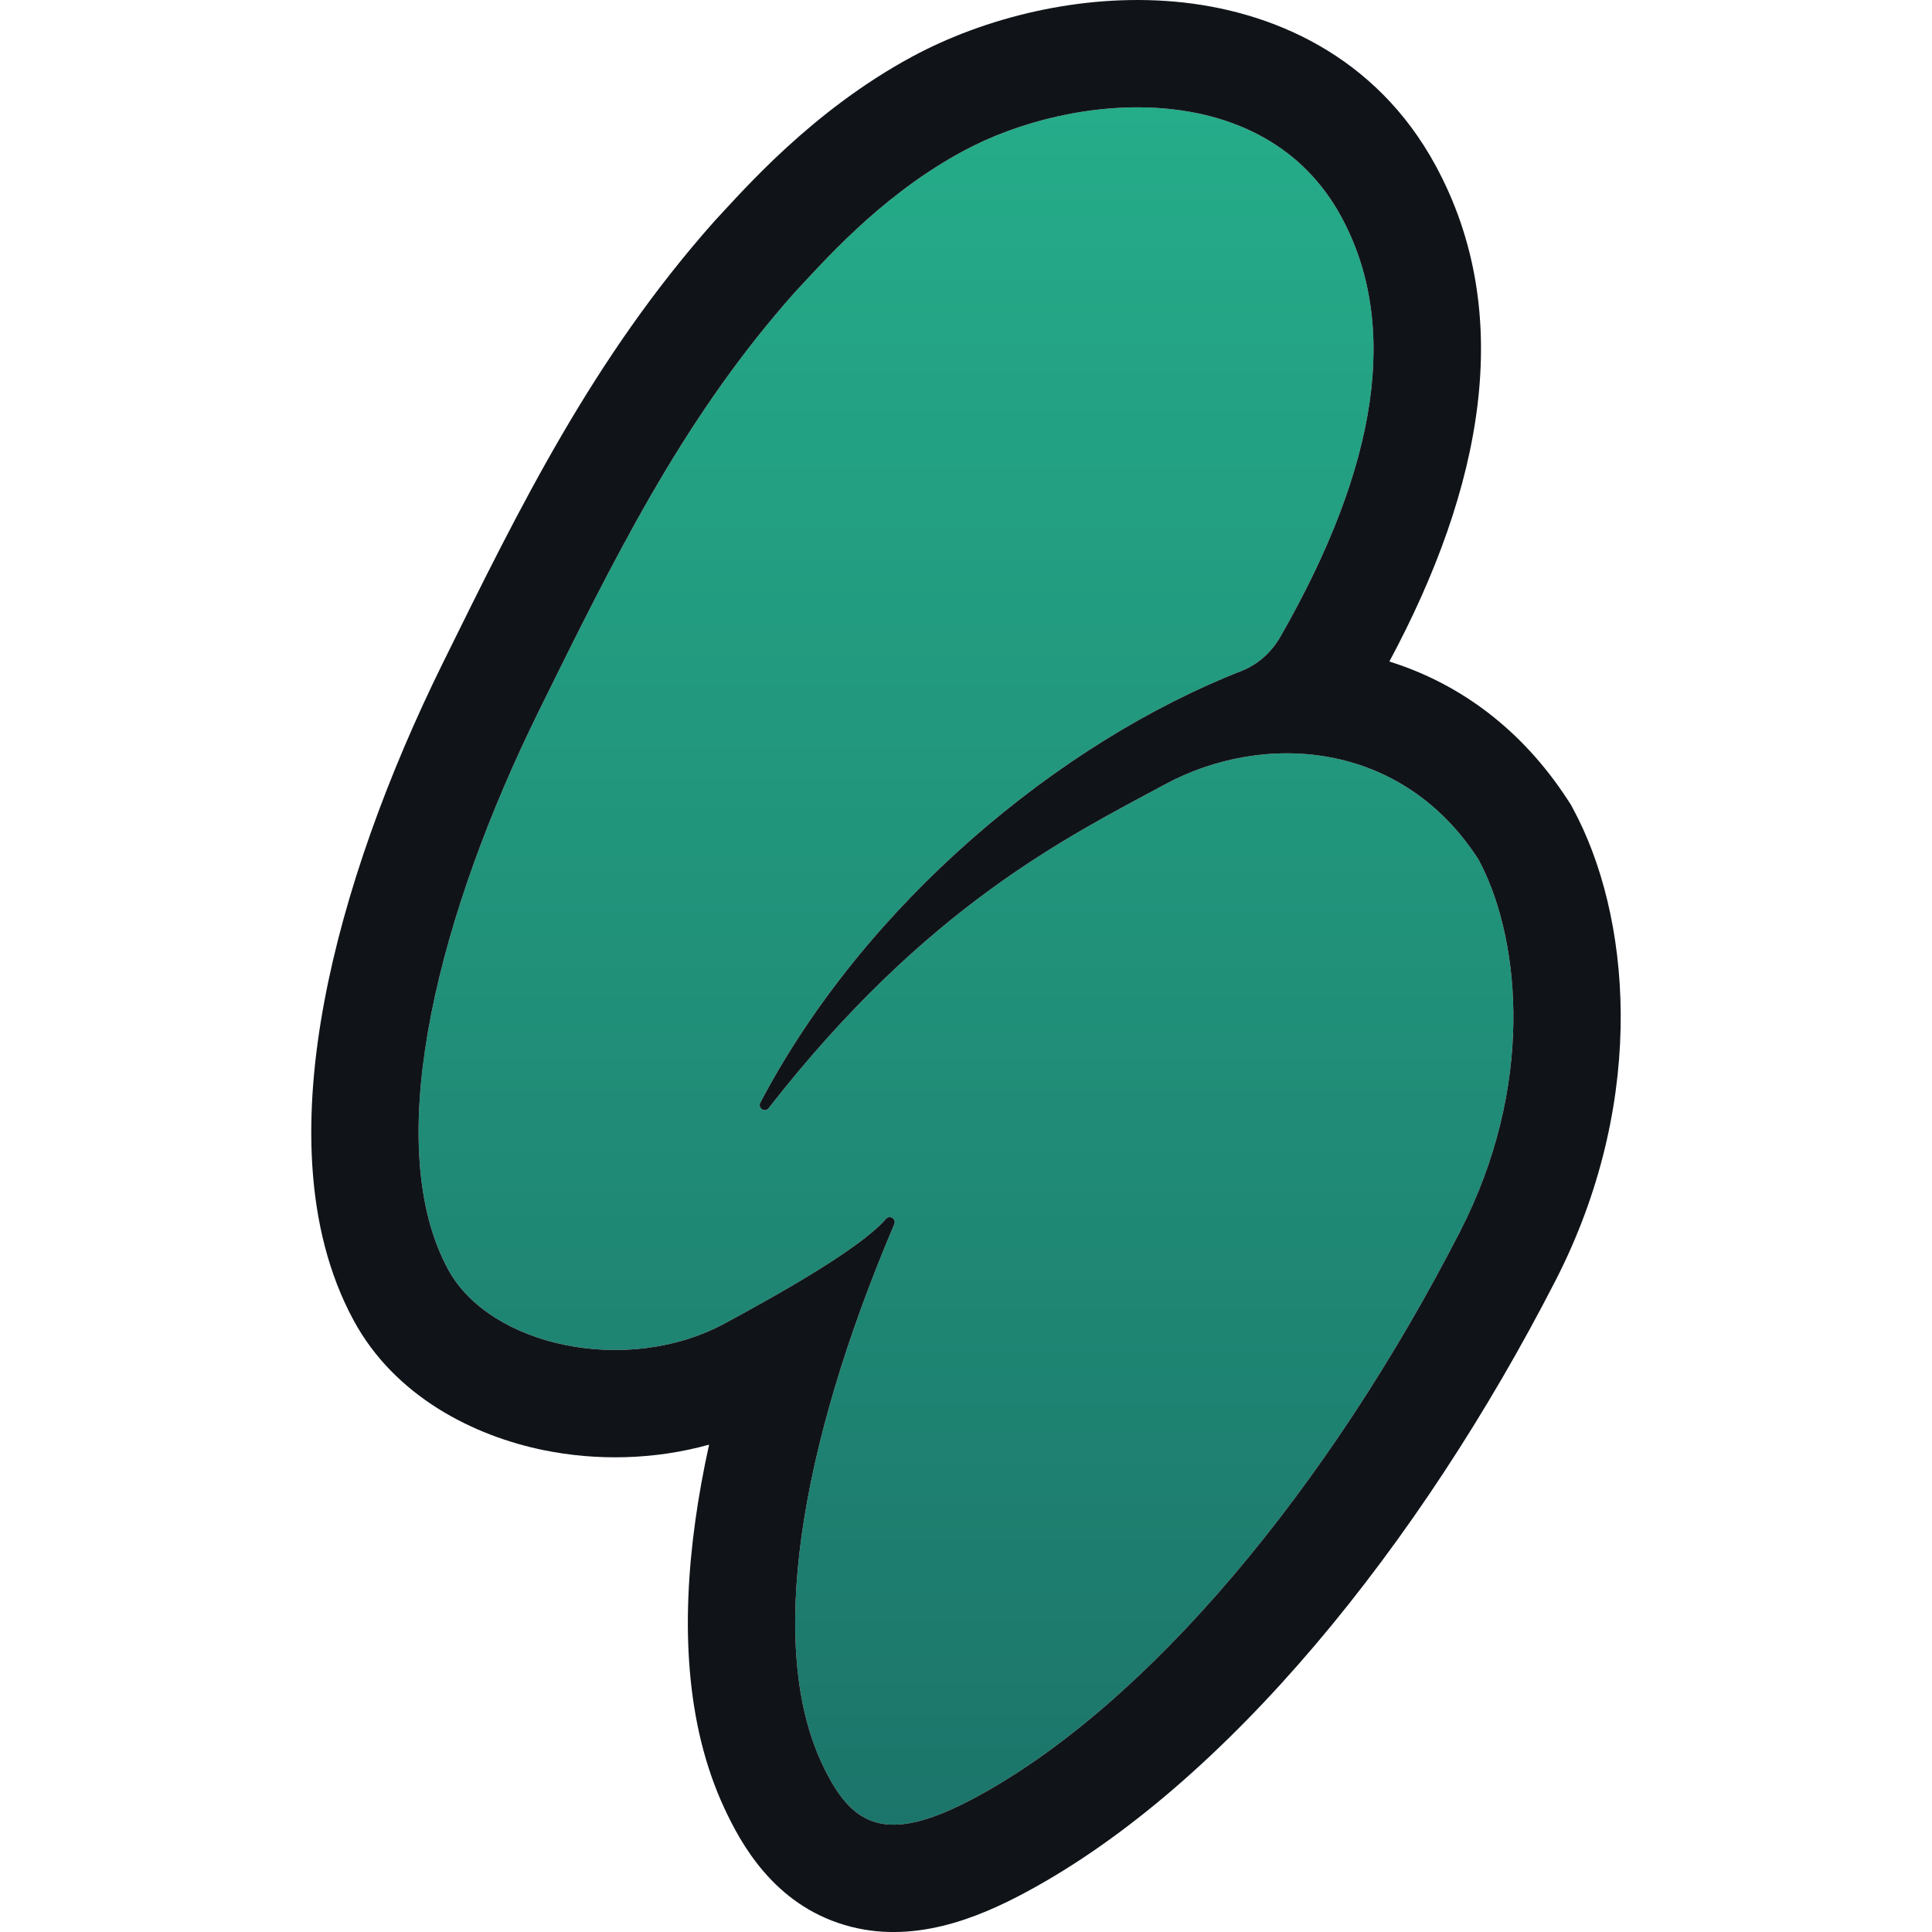
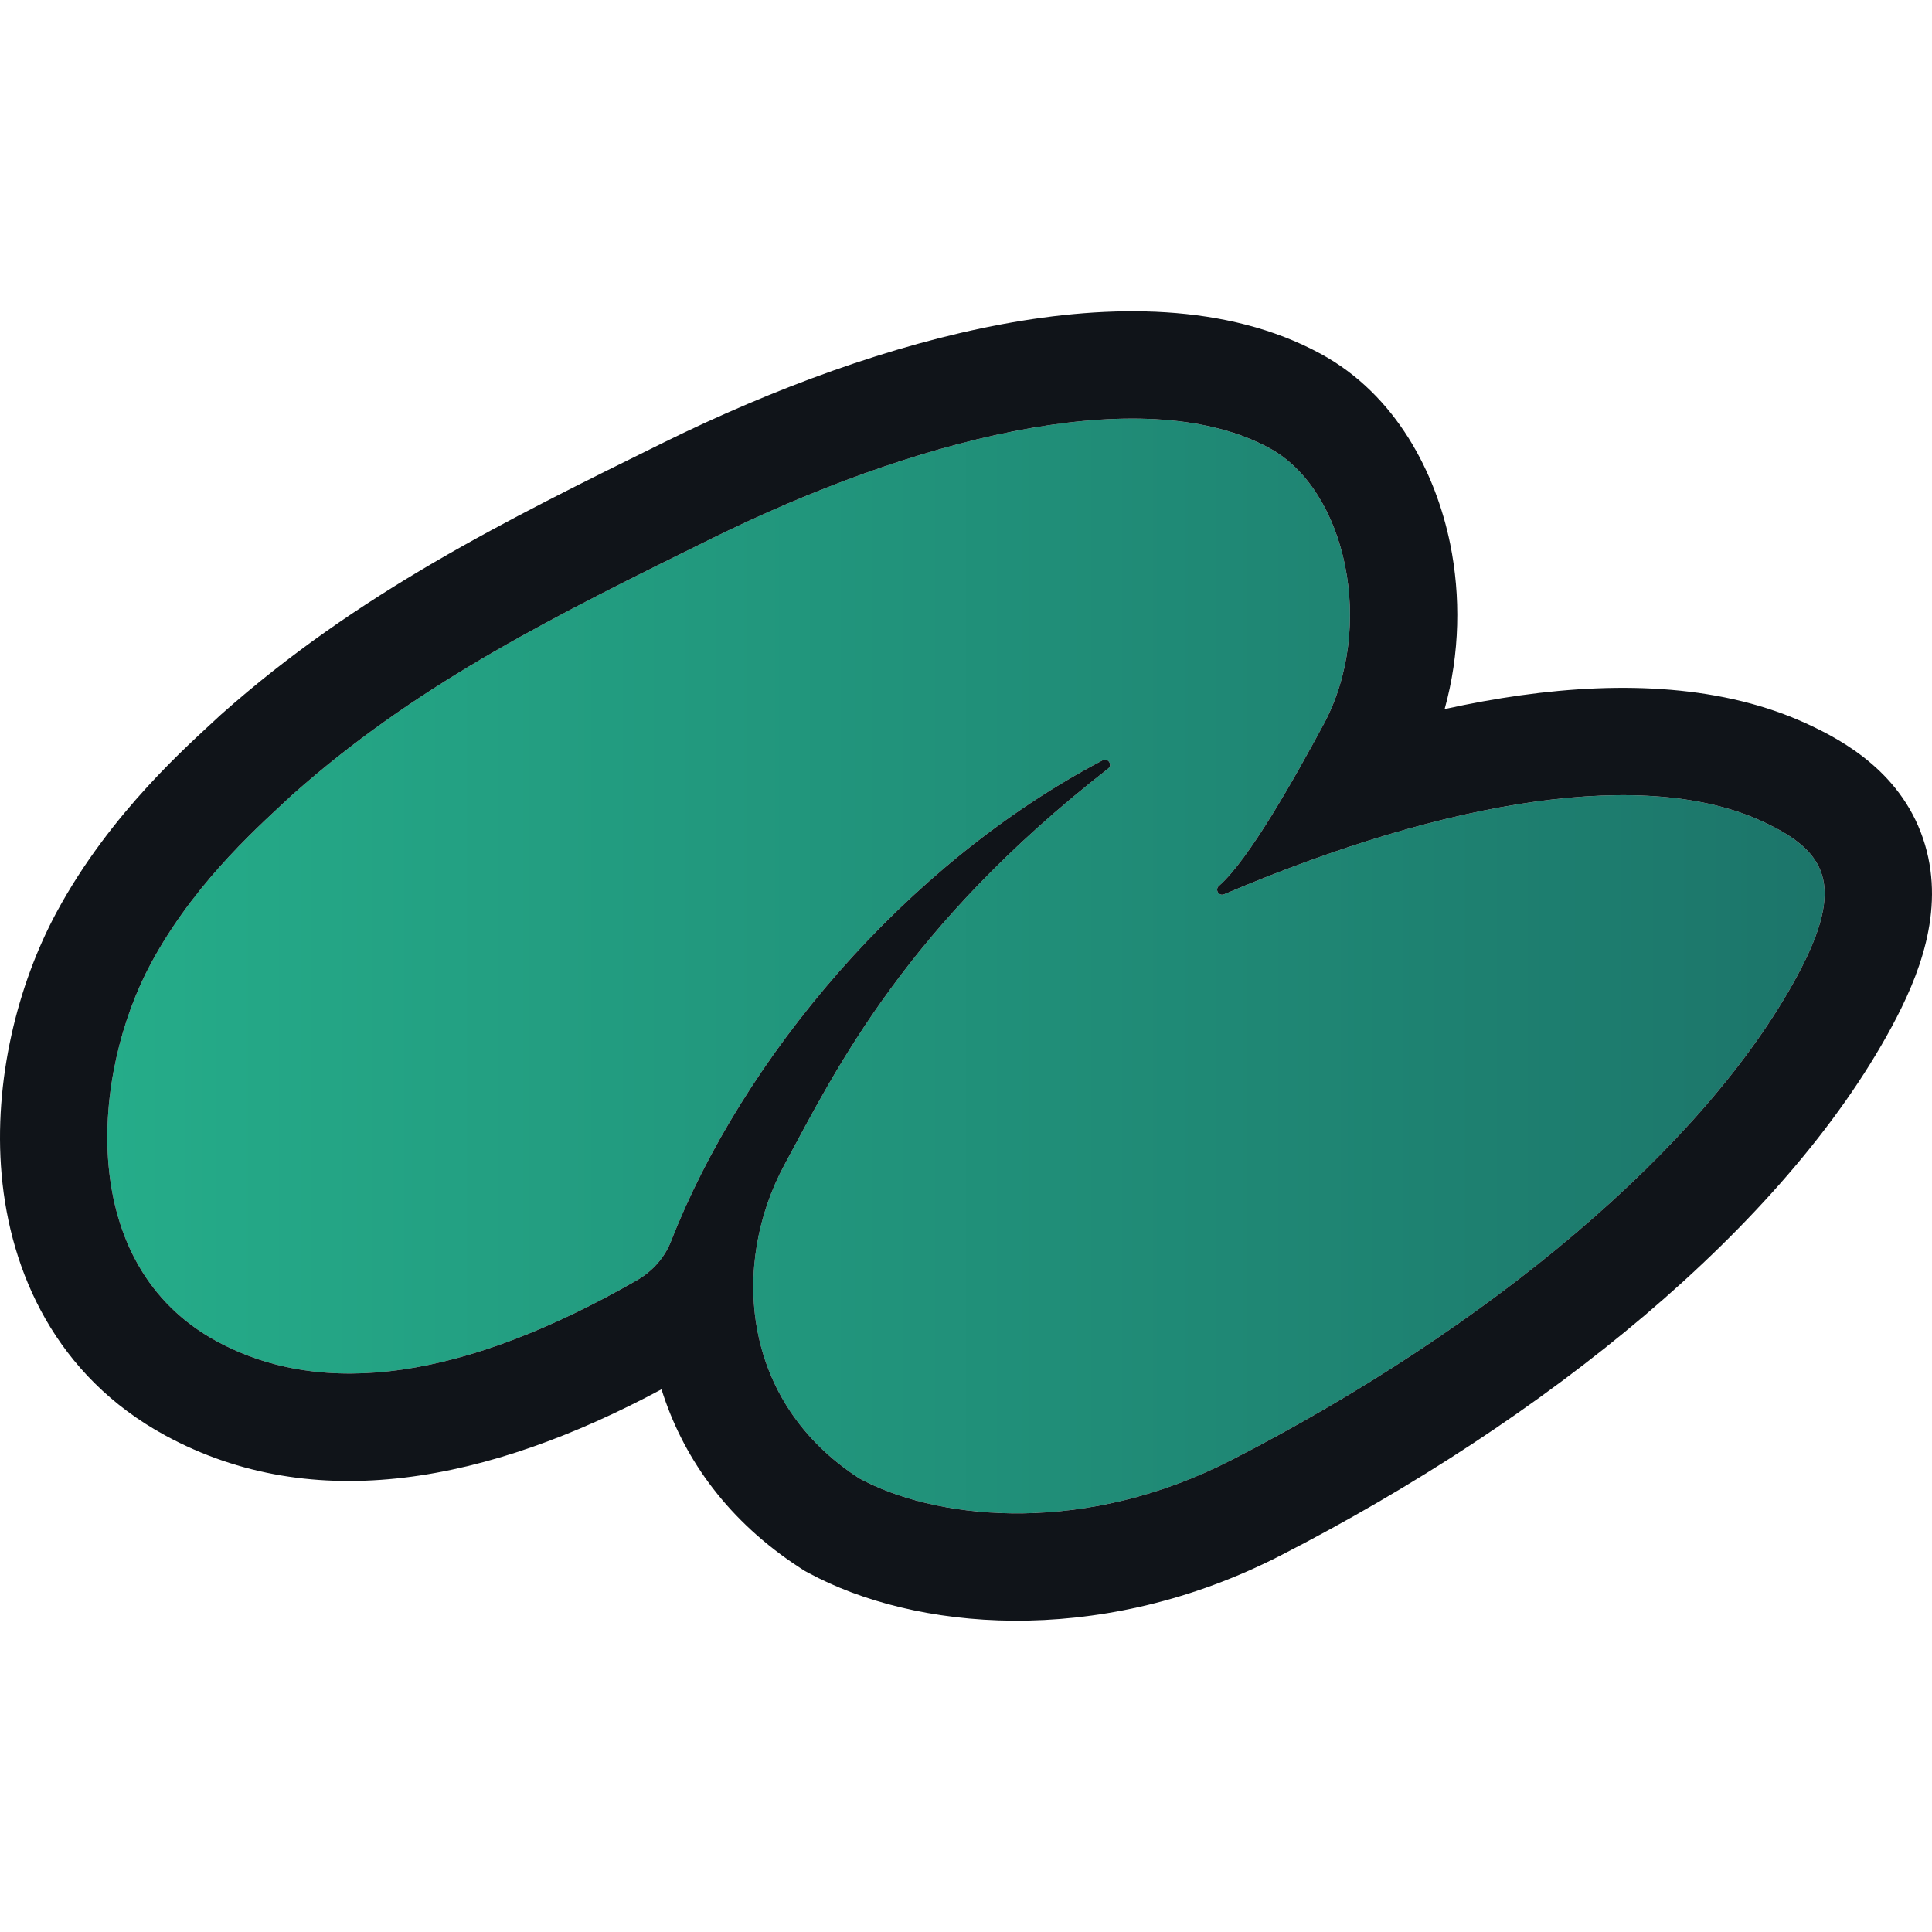
<svg xmlns="http://www.w3.org/2000/svg" width="180" height="180" viewBox="0 0 180 180" fill="none">
-   <path d="M89.746 14.07C82.083 18.201 76.816 24.291 74.035 27.252C63.772 38.803 57.539 51.365 50.223 66.202C40.607 85.707 35.487 106.722 41.747 118.267C45.636 125.439 58.425 128.205 67.493 123.317C72.451 120.644 80.127 116.347 82.542 113.563C82.888 113.163 83.528 113.564 83.32 114.052C74.32 135.21 71.56 153.494 76.543 164.227C79.268 170.094 82.374 172.053 90.91 167.451C106.996 158.779 123.81 138.554 136.03 114.737C143.2 100.764 141.542 87.076 137.741 80.067C130.583 68.965 117.724 68.126 108.538 73.079C99.492 77.956 86.31 84.402 71.616 103.239C71.266 103.688 70.572 103.239 70.837 102.733C80.572 84.212 98.704 69.149 115.664 62.513C117.206 61.909 118.465 60.759 119.29 59.325C128.465 43.326 130.382 30.185 124.968 20.199C117.839 7.052 100.087 8.495 89.746 14.07Z" fill="url(#paint0_linear_3998_5)" />
-   <path d="M85.001 5.268C91.712 1.649 100.678 -0.623 109.443 0.152C118.464 0.95 128.192 5.167 133.758 15.433C141.259 29.266 138.118 45.461 129.443 61.633C135.528 63.535 141.251 67.439 145.641 73.888L146.146 74.648L146.351 74.967L146.532 75.301C151.909 85.218 153.469 102.025 145.322 118.517L144.927 119.302C132.289 143.934 114.297 166.204 95.656 176.254C91.045 178.74 84.975 181.213 78.703 179.352C72.049 177.379 68.994 171.713 67.473 168.438C63.84 160.613 63.461 151.163 64.784 141.669C65.104 139.368 65.533 137.007 66.064 134.595C60.887 136.036 55.506 136.092 50.69 135.115C44.122 133.783 36.788 130.101 32.956 123.033C28.193 114.249 28.352 103.328 30.201 93.391C32.113 83.115 36.166 72.099 41.254 61.78H41.255C48.494 47.098 55.265 33.323 66.559 20.61L66.651 20.507L66.747 20.405C69.239 17.752 75.632 10.319 85.001 5.268ZM124.967 20.199C117.839 7.052 100.087 8.495 89.746 14.07L89.035 14.463C81.757 18.579 76.729 24.384 74.035 27.252L73.085 28.338C63.382 39.59 57.31 51.828 50.223 66.202L49.335 68.035C40.298 87.011 35.683 107.082 41.747 118.267C45.636 125.439 58.425 128.205 67.493 123.316C72.451 120.643 80.127 116.347 82.542 113.562C82.888 113.163 83.528 113.564 83.32 114.052C74.32 135.21 71.56 153.494 76.544 164.227C79.268 170.094 82.374 172.053 90.91 167.451C106.996 158.778 123.81 138.554 136.03 114.736C142.976 101.2 141.636 87.932 138.09 80.743L137.741 80.067C130.583 68.965 117.724 68.126 108.538 73.079C99.492 77.956 86.31 84.402 71.616 103.239C71.266 103.687 70.573 103.239 70.837 102.733C80.572 84.213 98.704 69.149 115.664 62.513C117.206 61.909 118.465 60.759 119.29 59.324C128.464 43.325 130.382 30.184 124.967 20.199Z" fill="#101419" />
+   <path d="M14.069 89.745C18.2 82.083 24.29 76.815 27.251 74.034C38.802 63.772 51.363 57.538 66.201 50.223C85.705 40.607 106.72 35.487 118.264 41.747C125.437 45.636 128.203 58.425 123.314 67.492C120.641 72.45 116.345 80.126 113.561 82.541C113.161 82.887 113.562 83.527 114.05 83.32C135.207 74.32 153.491 71.559 164.224 76.543C170.091 79.267 172.05 82.373 167.448 90.909C158.776 106.995 138.552 123.809 114.734 136.028C100.762 143.199 87.074 141.54 80.065 137.739C68.963 130.582 68.124 117.723 73.077 108.537C77.954 99.491 84.4 86.309 103.237 71.615C103.685 71.266 103.237 70.572 102.731 70.836C84.21 80.572 69.147 98.703 62.511 115.662C61.907 117.205 60.758 118.464 59.323 119.288C43.324 128.463 30.183 130.38 20.198 124.966C7.051 117.838 8.494 100.086 14.069 89.745Z" fill="url(#paint0_linear_3998_5)" />
+   <path d="M5.267 85C1.648 91.711 -0.624 100.677 0.152 109.442C0.95 118.463 5.166 128.191 15.432 133.757C29.265 141.258 45.46 138.117 61.631 129.441C63.533 135.526 67.437 141.25 73.886 145.639L74.647 146.144L74.965 146.349L75.299 146.53C85.216 151.907 102.023 153.467 118.514 145.32L119.299 144.926C143.932 132.288 166.201 114.296 176.251 95.655C178.736 91.044 181.21 84.974 179.349 78.702C177.375 72.049 171.71 68.993 168.435 67.473C160.61 63.839 151.16 63.461 141.666 64.783C139.366 65.104 137.005 65.533 134.592 66.064C136.034 60.886 136.089 55.505 135.113 50.69C133.78 44.122 130.099 36.788 123.031 32.956C114.247 28.193 103.325 28.352 93.389 30.201C83.113 32.112 72.098 36.166 61.779 41.253L61.779 41.254C47.096 48.493 33.322 55.264 20.609 66.559L20.506 66.65L20.404 66.746C17.751 69.239 10.318 75.631 5.267 85ZM20.198 124.966C7.051 117.837 8.494 100.086 14.069 89.745L14.462 89.034C18.578 81.756 24.383 76.728 27.251 74.034L28.337 73.084C39.589 63.381 51.827 57.31 66.201 50.223L68.034 49.334C87.009 40.298 107.08 35.683 118.264 41.746C125.436 45.635 128.203 58.425 123.314 67.492C120.641 72.45 116.345 80.126 113.56 82.541C113.161 82.887 113.562 83.527 114.049 83.319C135.207 74.319 153.492 71.559 164.225 76.543C170.091 79.267 172.05 82.373 167.448 90.909C158.775 106.995 138.552 123.808 114.734 136.028C101.198 142.974 87.93 141.635 80.741 138.089L80.066 137.739C68.963 130.582 68.125 117.723 73.077 108.536C77.954 99.49 84.4 86.309 103.237 71.615C103.685 71.265 103.237 70.572 102.731 70.836C84.211 80.571 69.147 98.703 62.511 115.662C61.907 117.205 60.758 118.464 59.323 119.288C43.324 128.463 30.183 130.38 20.198 124.966Z" fill="#101419" />
  <defs>
-     <linearGradient id="paint0_linear_3998_5" x1="90" y1="10.001" x2="90" y2="170.001" gradientUnits="userSpaceOnUse">
+     <linearGradient id="paint0_linear_3998_5" x1="10" y1="89.999" x2="169.998" y2="89.999" gradientUnits="userSpaceOnUse">
      <stop stop-color="#25AC89" />
      <stop offset="1" stop-color="#1C756A" />
    </linearGradient>
  </defs>
</svg>
